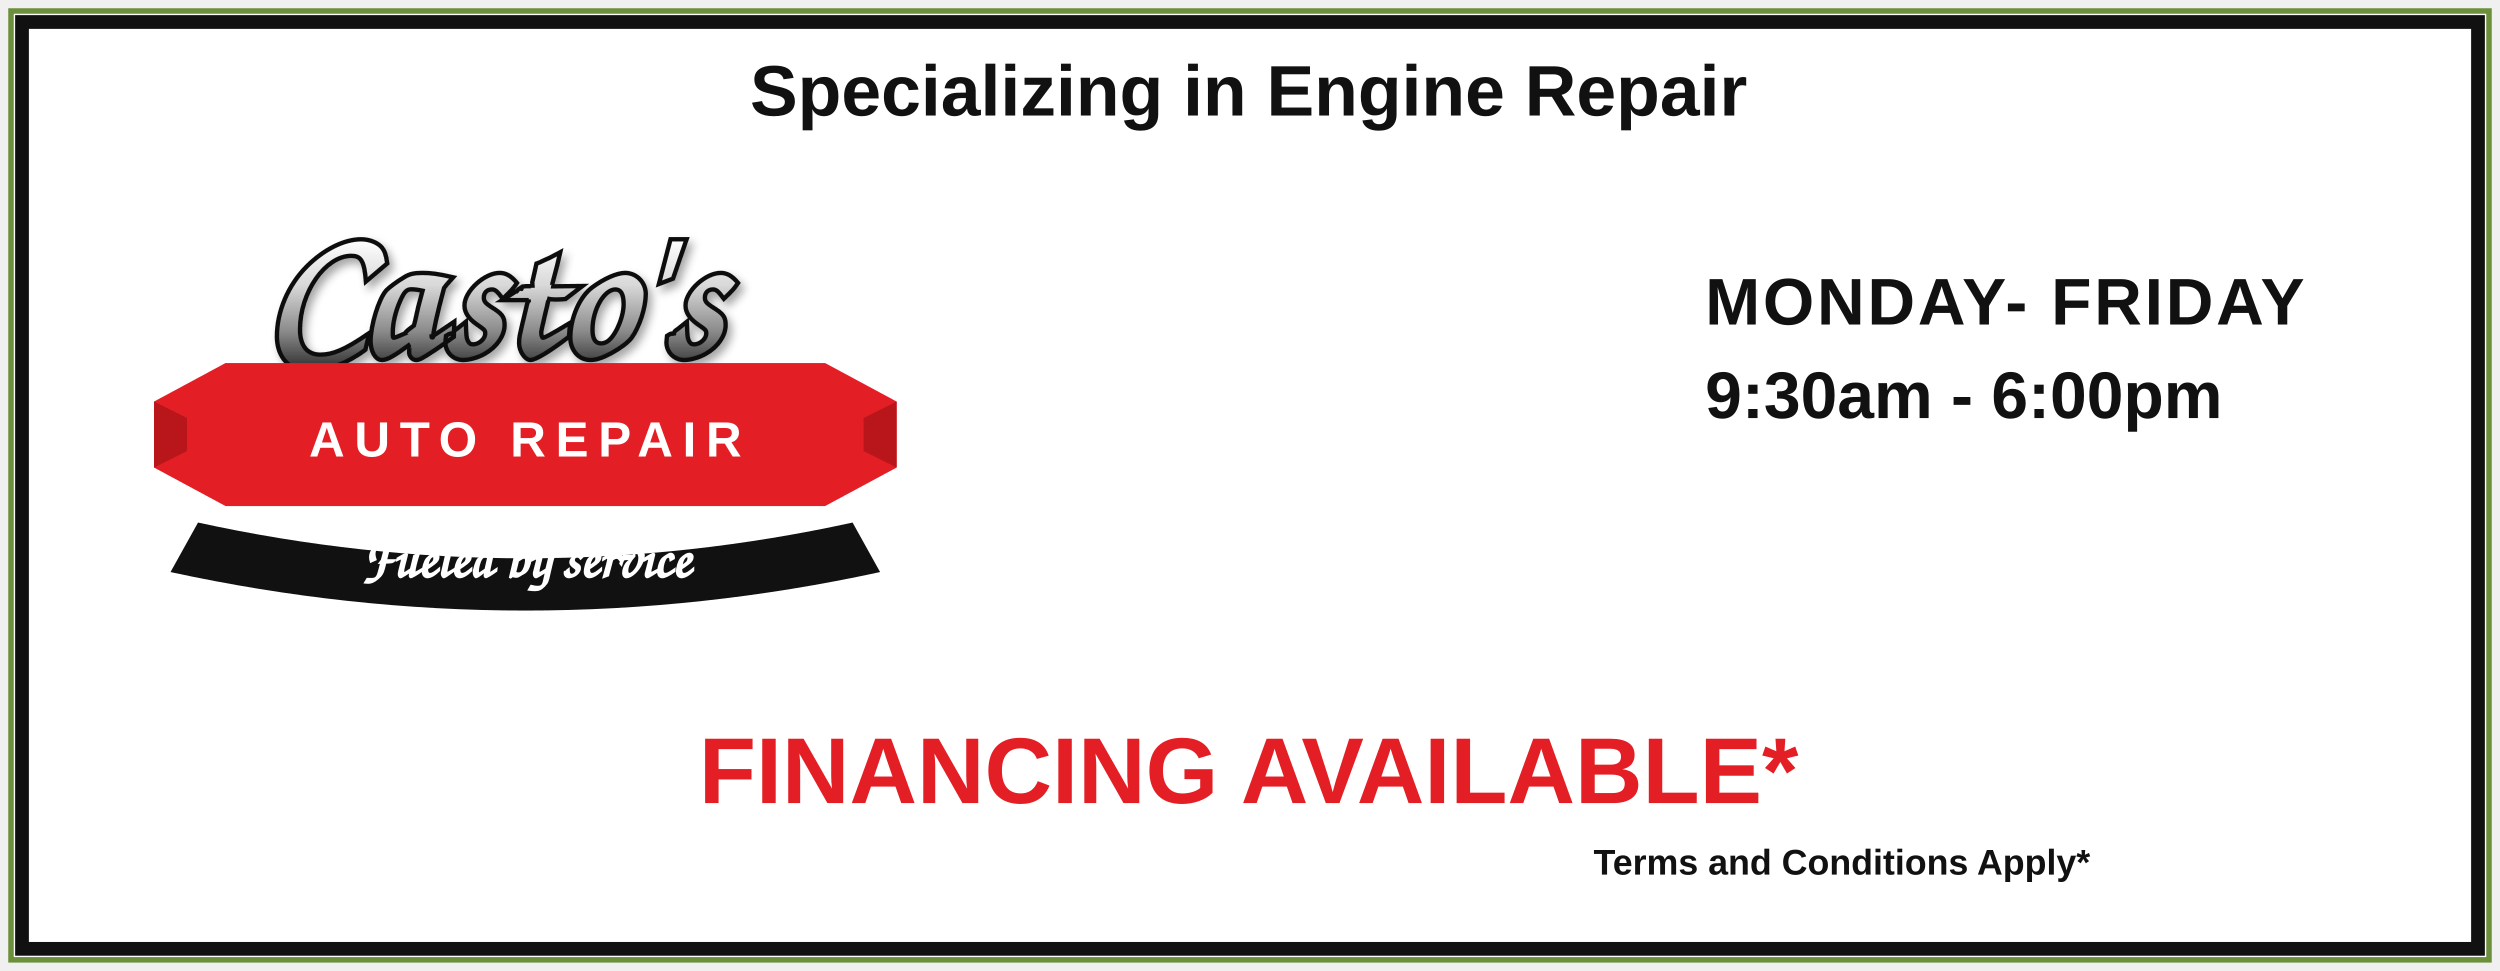
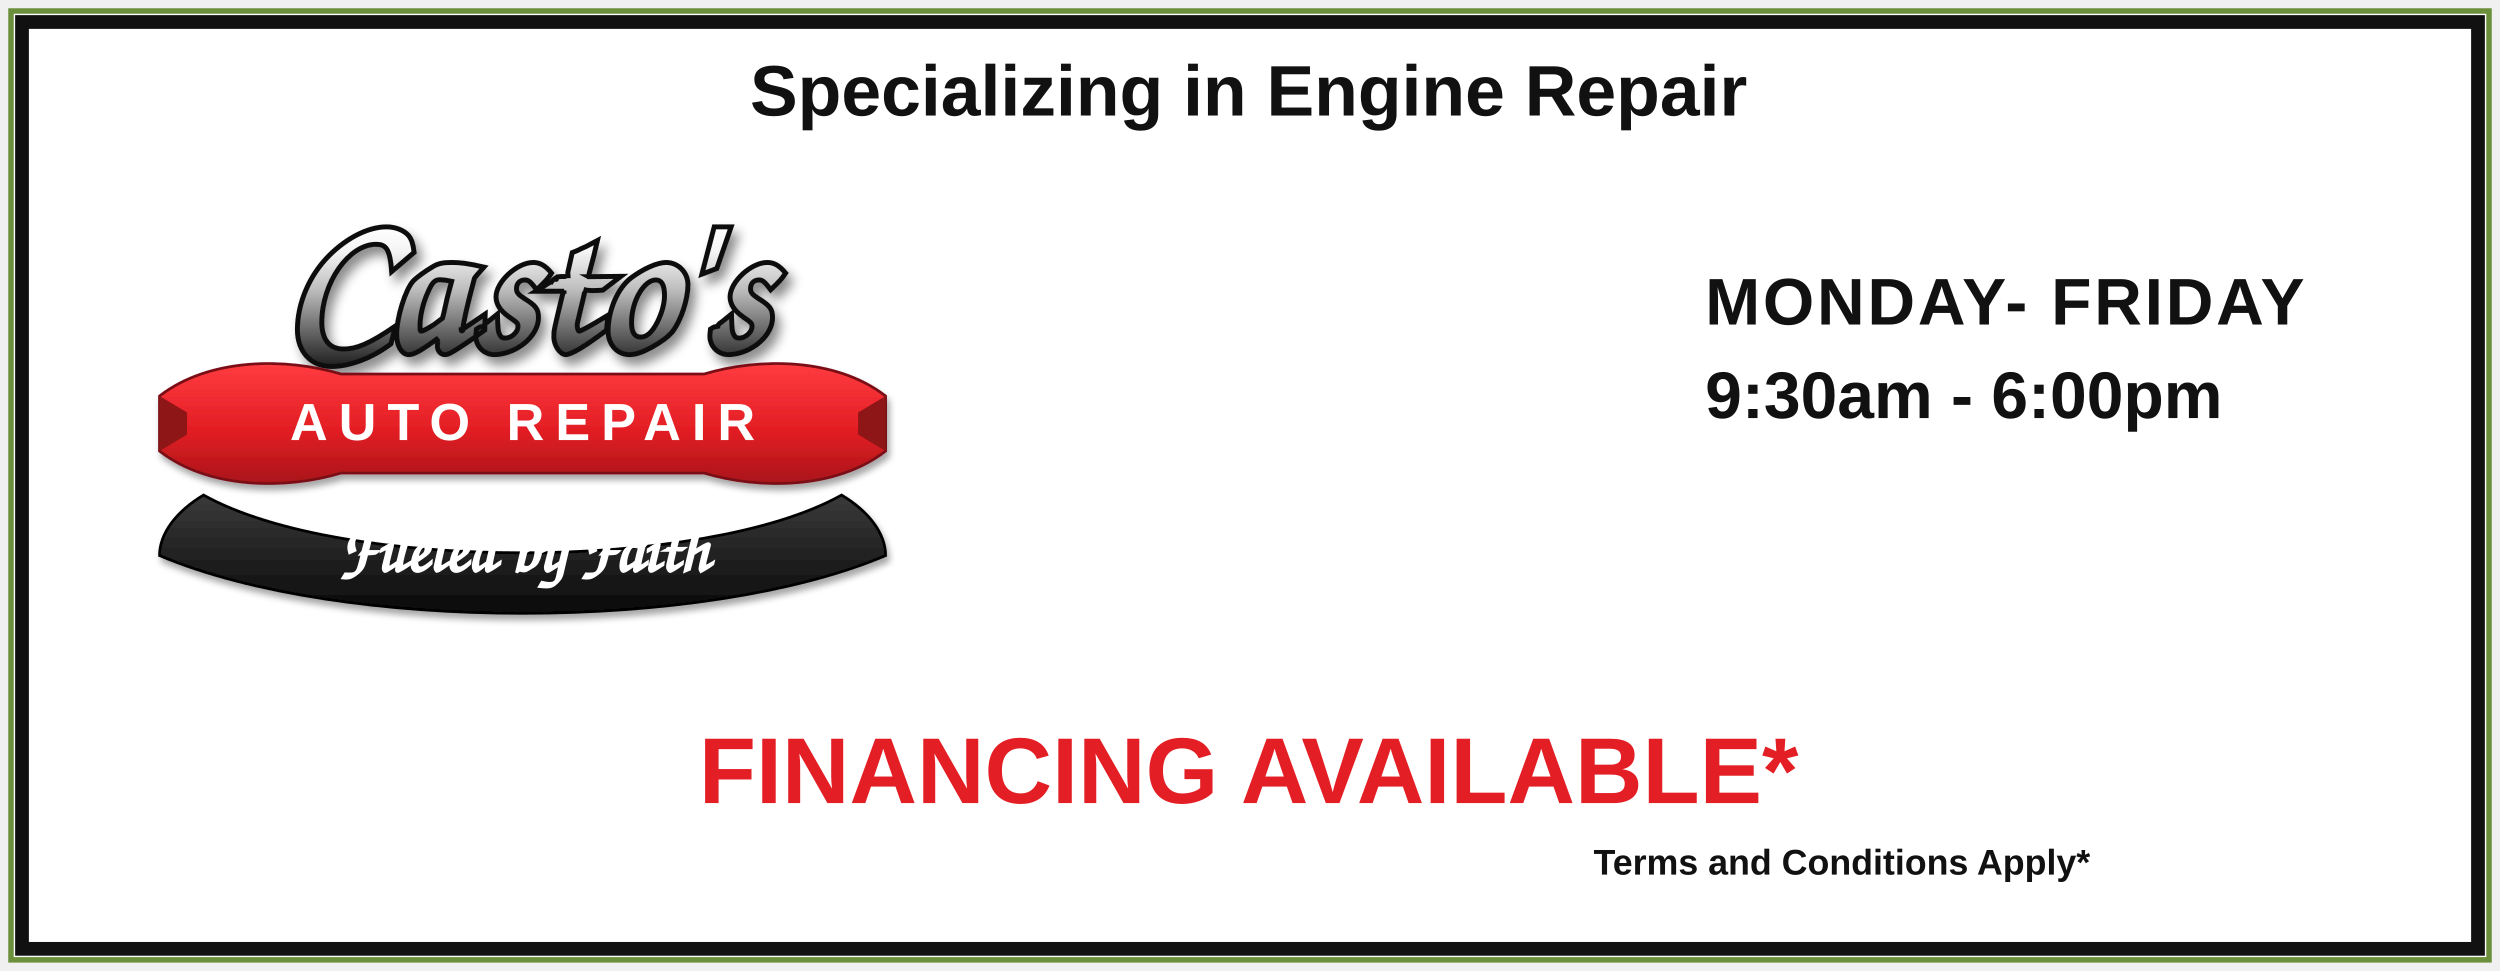
<svg xmlns="http://www.w3.org/2000/svg" viewBox="0 0 909 353" role="img" aria-label="Casto's Auto Repair — Specializing in Engine Repair. Monday-Friday 9:30am-6:00pm. Financing available.">
  <defs>
    <linearGradient id="chrome" x1="0%" y1="0%" x2="0%" y2="100%">
      <stop offset="0%" stop-color="#ffffff" />
-       <stop offset="35%" stop-color="#d8d8d8" />
-       <stop offset="70%" stop-color="#8a8a8a" />
-       <stop offset="100%" stop-color="#2a2a2a" />
+       <stop offset="18%" stop-color="#f4f4f4" />
+       <stop offset="45%" stop-color="#bdbdbd" />
+       <stop offset="72%" stop-color="#6e6e6e" />
+       <stop offset="100%" stop-color="#1f1f1f" />
    </linearGradient>
-     <filter id="shadow" x="-20%" y="-20%" width="140%" height="140%">
-       <feDropShadow dx="1.5" dy="2" stdDeviation="1.5" flood-color="#000000" flood-opacity="0.35" />
+     <linearGradient id="redRibbon" x1="0%" y1="0%" x2="0%" y2="100%">
+       <stop offset="0%" stop-color="#ff3b40" />
+       <stop offset="55%" stop-color="#e31e24" />
+       <stop offset="100%" stop-color="#a91519" />
+     </linearGradient>
+     <linearGradient id="blackRibbon" x1="0%" y1="0%" x2="0%" y2="100%">
+       <stop offset="0%" stop-color="#3a3a3a" />
+       <stop offset="100%" stop-color="#0a0a0a" />
+     </linearGradient>
+     <filter id="chromeShadow" x="-30%" y="-30%" width="160%" height="160%">
+       <feDropShadow dx="2" dy="3" stdDeviation="2" flood-color="#000000" flood-opacity="0.45" />
+     </filter>
+     <filter id="ribbonShadow" x="-20%" y="-20%" width="140%" height="140%">
+       <feDropShadow dx="1" dy="2" stdDeviation="1.2" flood-color="#000000" flood-opacity="0.35" />
    </filter>
  </defs>
  <rect x="4" y="4" width="901" height="345" fill="#ffffff" stroke="#6b8f3a" stroke-width="2" />
  <rect x="8" y="8" width="893" height="337" fill="#ffffff" stroke="#111111" stroke-width="5" />
  <text x="454" y="42" text-anchor="middle" font-family="Arial, Helvetica, sans-serif" font-size="26" font-weight="800" fill="#111111">Specializing in Engine Repair</text>
-   <g transform="translate(48 58)">
-     <text x="130" y="72" text-anchor="middle" font-family="'Brush Script MT', 'Segoe Script', 'Pacifico', cursive" font-size="68" font-weight="700" fill="url(#chrome)" stroke="#111111" stroke-width="1.6" filter="url(#shadow)">Casto's</text>
-     <path d="M 8 88 L 34 74 L 252 74 L 278 88 L 278 112 L 252 126 L 34 126 L 8 112 Z" fill="#E31E24" />
-     <path d="M 8 88 L 20 94 L 20 106 L 8 112 Z" fill="#b8161b" />
-     <path d="M 278 88 L 266 94 L 266 106 L 278 112 Z" fill="#b8161b" />
-     <text x="143" y="108" text-anchor="middle" font-family="Arial, Helvetica, sans-serif" font-size="18" font-weight="800" letter-spacing="3.5" fill="#ffffff">AUTO REPAIR</text>
-     <path d="M 24 132 Q 143 158 262 132 L 272 150 Q 143 178 14 150 Z" fill="#111111" />
-     <text x="143" y="152" text-anchor="middle" font-family="'Brush Script MT', 'Segoe Script', cursive" font-size="20" font-weight="700" fill="#ffffff">Fueled by service</text>
+   <g transform="translate(52 54)">
+     <text x="138" y="74" text-anchor="middle" font-family="'Brush Script MT', 'Segoe Script', 'Pacifico', cursive" font-size="72" font-weight="700" fill="url(#chrome)" stroke="#111111" stroke-width="1.8" filter="url(#chromeShadow)">Casto's</text>
+     <g filter="url(#ribbonShadow)">
+       <path d="M 6 90 C 24 76, 52 76, 72 82 L 204 82 C 224 76, 252 76, 270 90 L 270 110 C 252 124, 224 124, 204 118 L 72 118 C 52 124, 24 124, 6 110 Z" fill="url(#redRibbon)" stroke="#7a1013" stroke-width="1" />
+       <path d="M 6 90 L 16 96 L 16 104 L 6 110 Z" fill="#8f1418" />
+       <path d="M 270 90 L 260 96 L 260 104 L 270 110 Z" fill="#8f1418" />
+     </g>
+     <text x="138" y="106" text-anchor="middle" font-family="Arial, Helvetica, sans-serif" font-size="19" font-weight="900" letter-spacing="4" fill="#ffffff">AUTO REPAIR</text>
+     <g filter="url(#ribbonShadow)">
+       <path d="M 22 126 C 72 154, 204 154, 254 126 C 264 132, 270 140, 270 148 C 204 176, 72 176, 6 148 C 6 140, 12 132, 22 126 Z" fill="url(#blackRibbon)" stroke="#000000" stroke-width="1" />
+     </g>
+     <text x="138" y="154" text-anchor="middle" font-family="'Brush Script MT', 'Segoe Script', cursive" font-size="24" font-weight="700" fill="#ffffff">Fueled by Faith</text>
  </g>
  <g font-family="Arial, Helvetica, sans-serif" fill="#111111">
    <text x="620" y="118" font-size="24" font-weight="800" letter-spacing="1">MONDAY- FRIDAY</text>
    <text x="620" y="152" font-size="24" font-weight="800">9:30am - 6:00pm</text>
  </g>
  <text x="454" y="292" text-anchor="middle" font-family="Arial, Helvetica, sans-serif" font-size="34" font-weight="900" fill="#E31E24">FINANCING AVAILABLE*</text>
  <text x="760" y="318" text-anchor="end" font-family="Arial, Helvetica, sans-serif" font-size="13" font-weight="600" fill="#111111">Terms and Conditions Apply*</text>
</svg>
